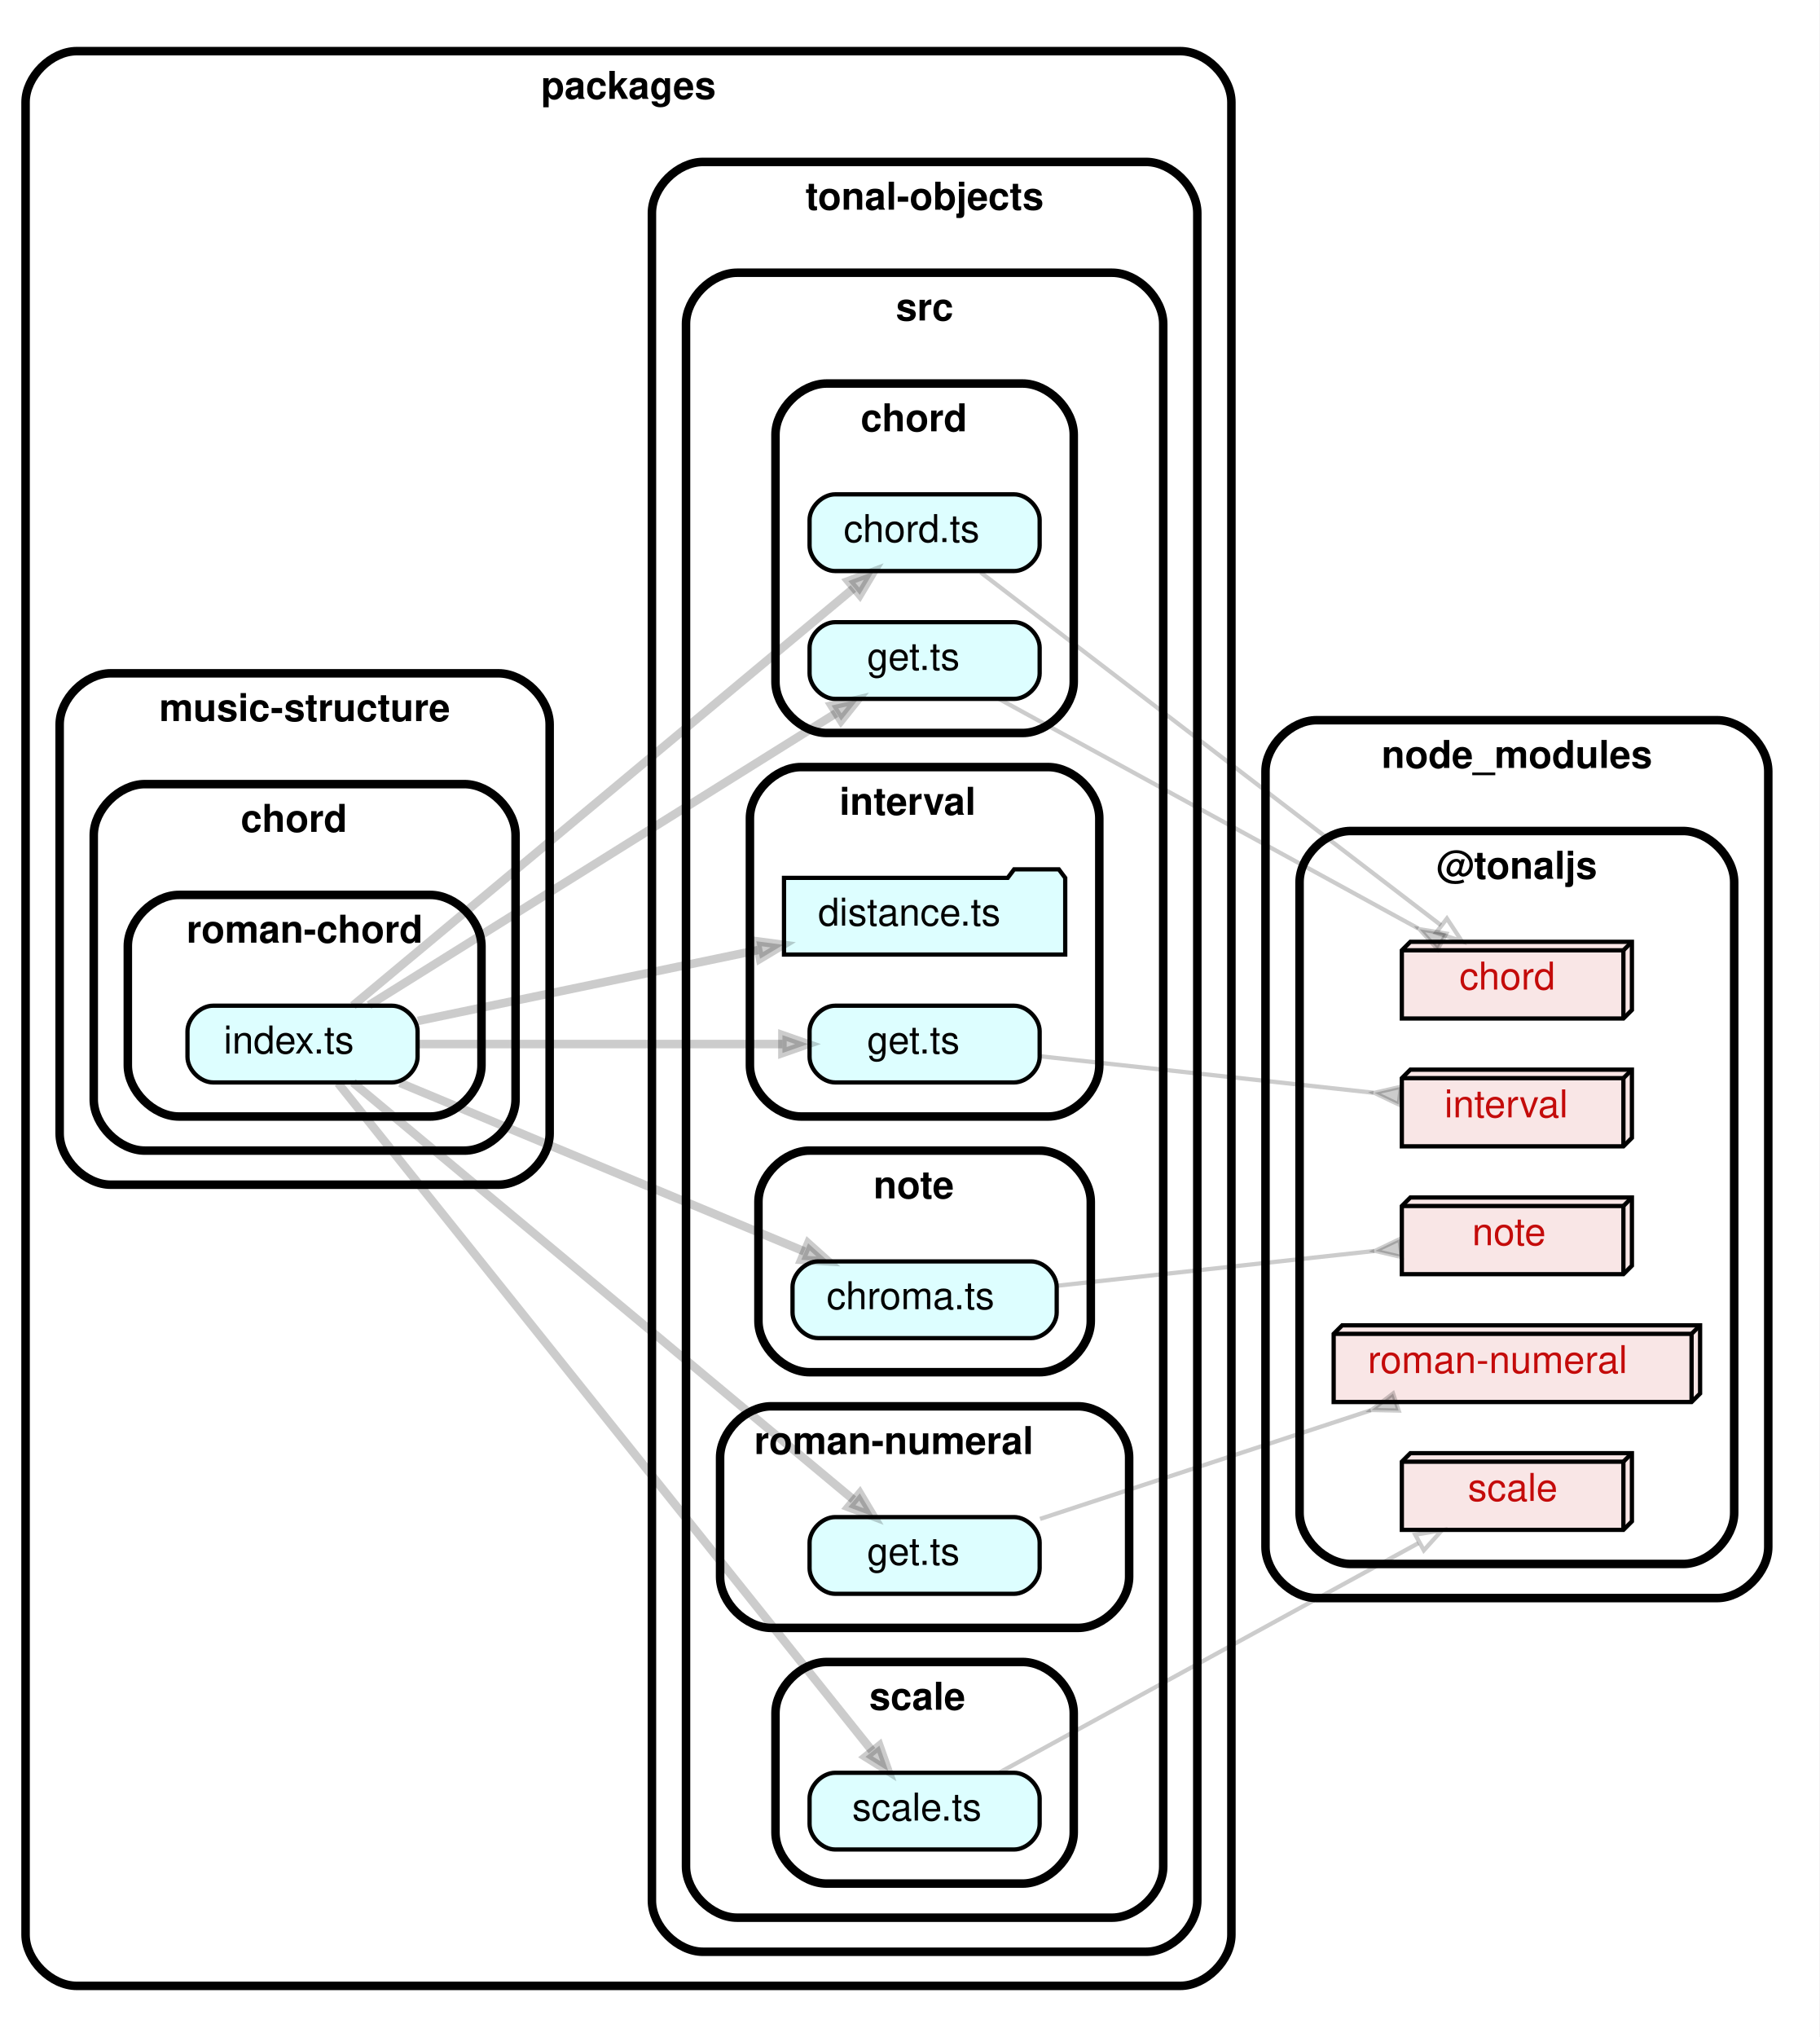
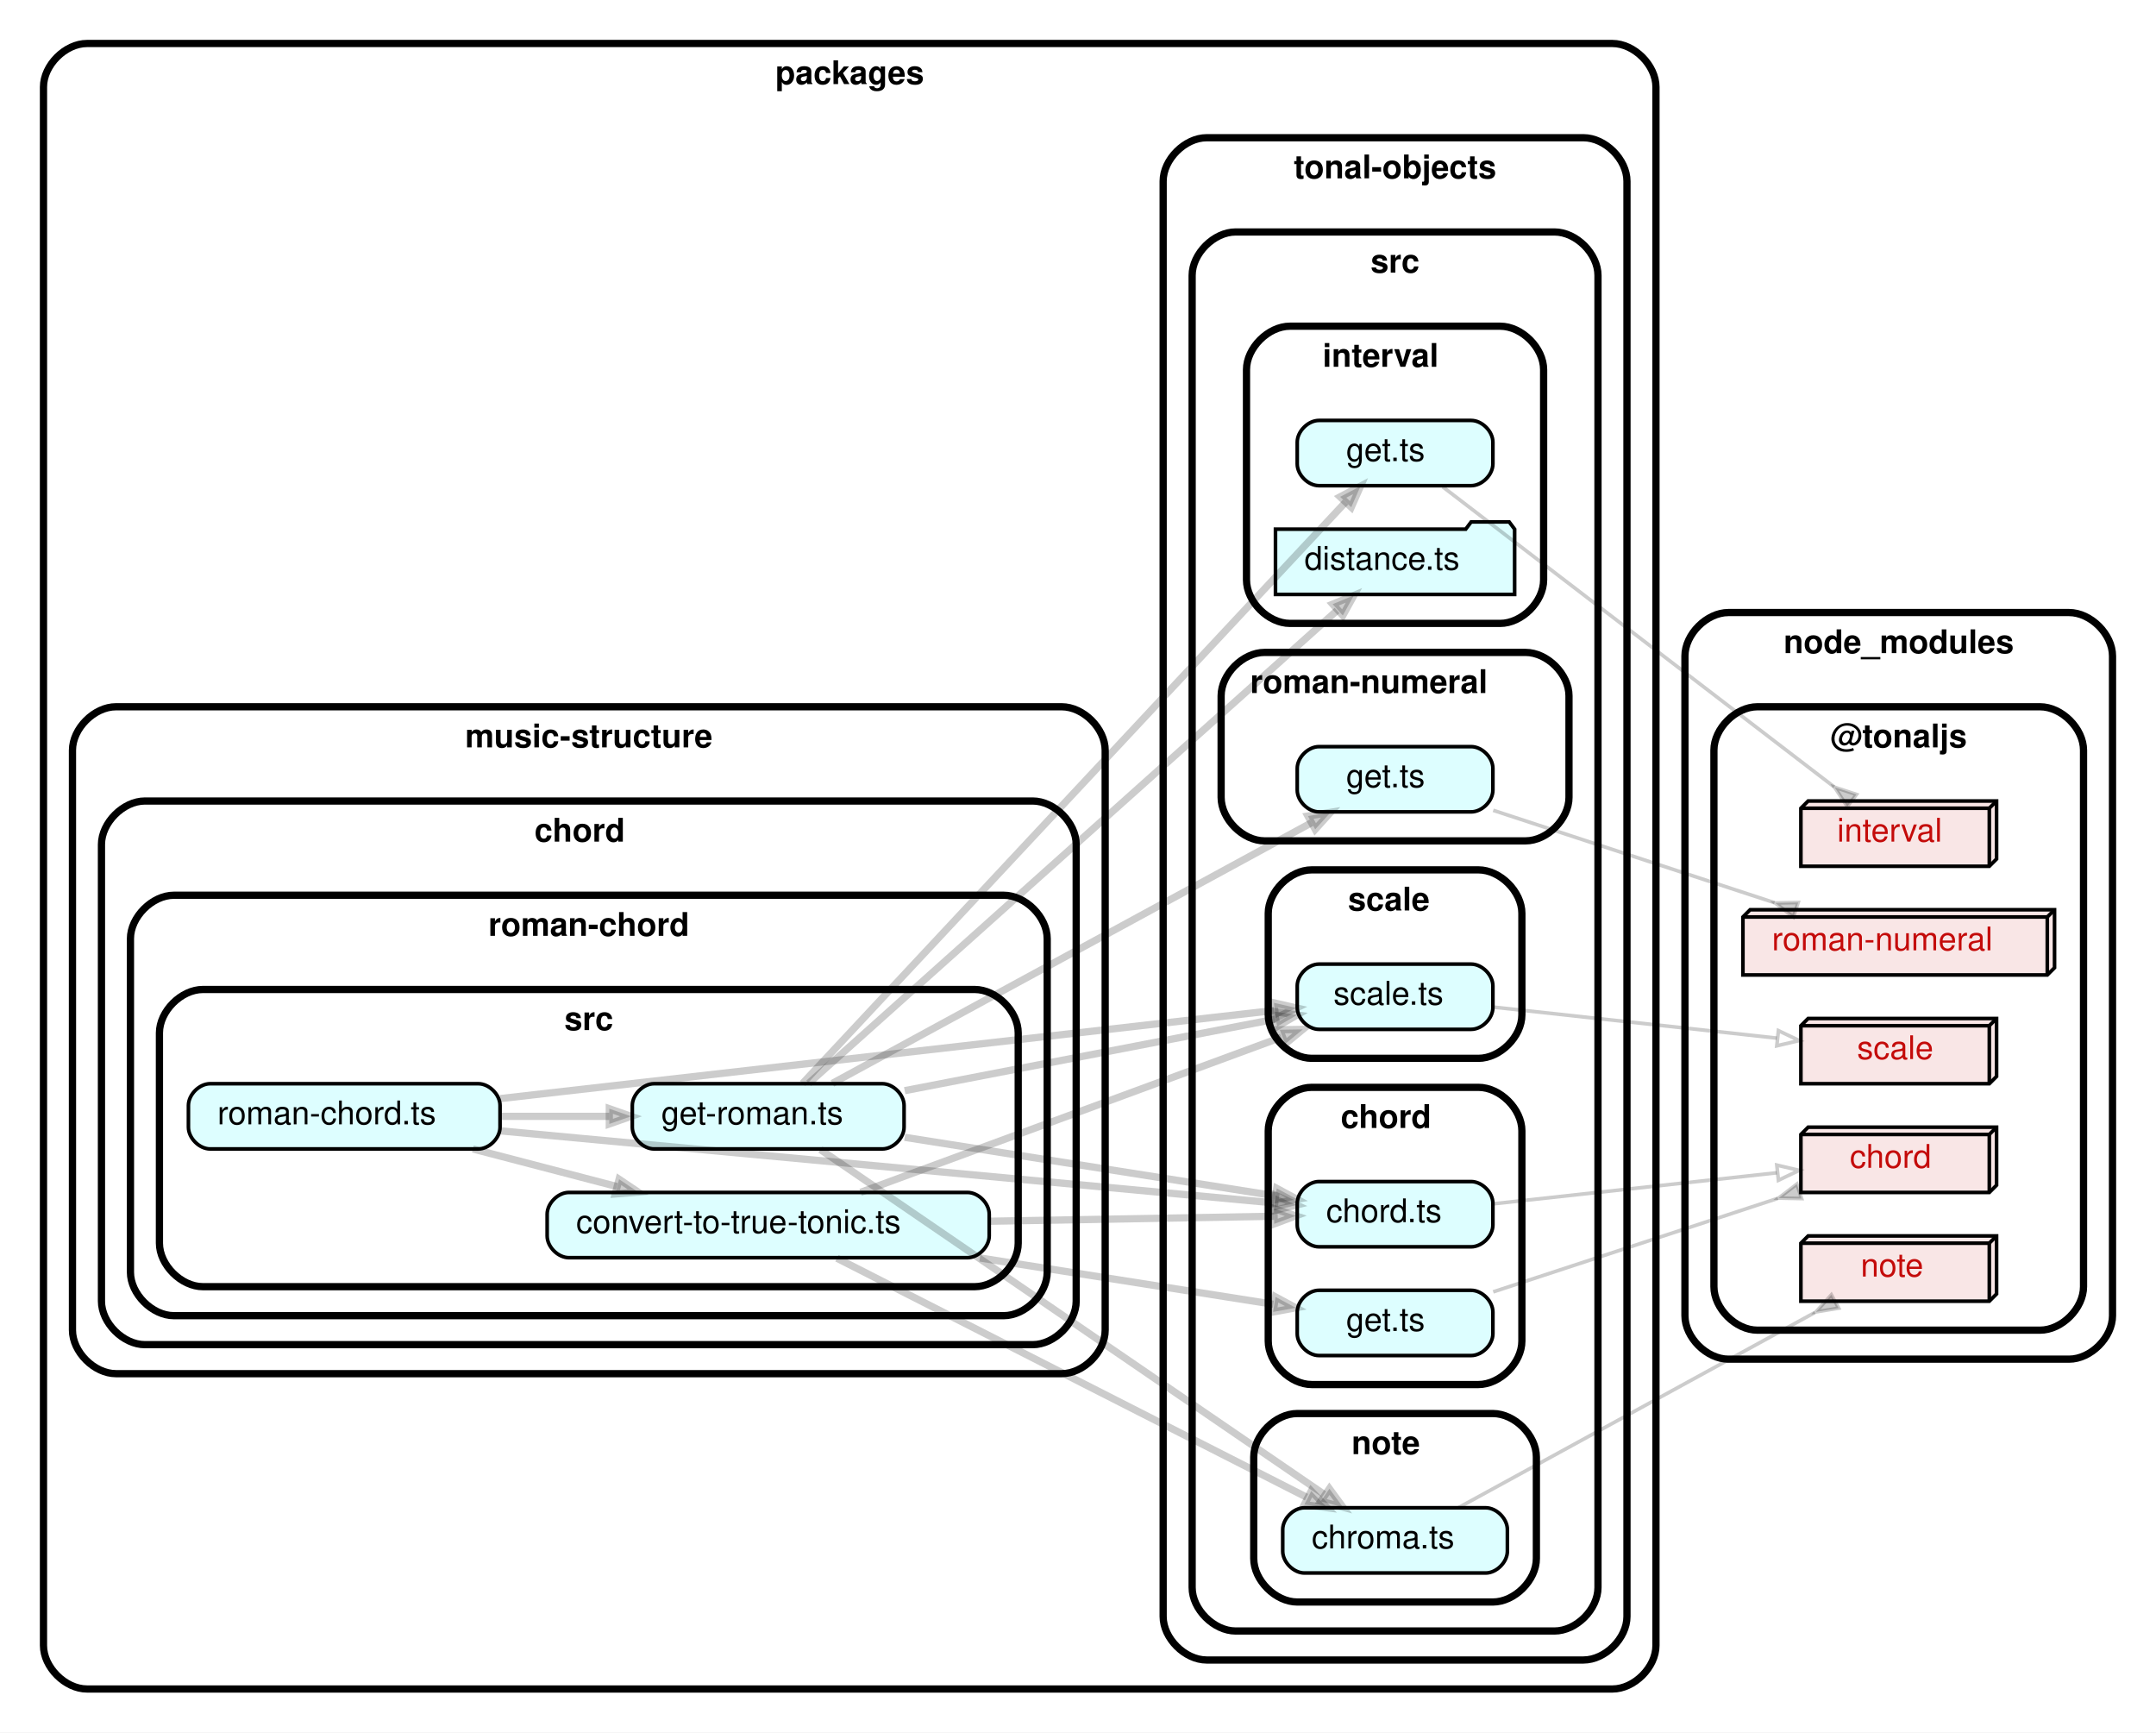
- <svg xmlns="http://www.w3.org/2000/svg" xmlns:xlink="http://www.w3.org/1999/xlink" width="427pt" height="478pt" viewBox="0.00 0.00 427.00 478.00">
+ <svg xmlns="http://www.w3.org/2000/svg" xmlns:xlink="http://www.w3.org/1999/xlink" width="595pt" height="478pt" viewBox="0.00 0.00 595.00 478.00">
  <g id="graph0" class="graph" transform="scale(1 1) rotate(0) translate(4 474)">
-     <polygon fill="white" stroke="transparent" points="-4,4 -4,-474 423,-474 423,4 -4,4" />
+     <polygon fill="white" stroke="transparent" points="-4,4 -4,-474 591,-474 591,4 -4,4" />
    <g id="clust1" class="cluster">
-       <path fill="#ffffff" stroke="black" stroke-width="2" d="M305,-99C305,-99 399,-99 399,-99 405,-99 411,-105 411,-111 411,-111 411,-293 411,-293 411,-299 405,-305 399,-305 399,-305 305,-305 305,-305 299,-305 293,-299 293,-293 293,-293 293,-111 293,-111 293,-105 299,-99 305,-99" />
-       <text text-anchor="middle" x="352" y="-293.8" font-family="Helvetica,sans-Serif" font-weight="bold" font-size="9.00">node_modules</text>
+       <path fill="#ffffff" stroke="black" stroke-width="2" d="M473,-99C473,-99 567,-99 567,-99 573,-99 579,-105 579,-111 579,-111 579,-293 579,-293 579,-299 573,-305 567,-305 567,-305 473,-305 473,-305 467,-305 461,-299 461,-293 461,-293 461,-111 461,-111 461,-105 467,-99 473,-99" />
+       <text text-anchor="middle" x="520" y="-293.8" font-family="Helvetica,sans-Serif" font-weight="bold" font-size="9.00">node_modules</text>
    </g>
    <g id="clust2" class="cluster">
-       <path fill="#ffffff" stroke="black" stroke-width="2" d="M313,-107C313,-107 391,-107 391,-107 397,-107 403,-113 403,-119 403,-119 403,-267 403,-267 403,-273 397,-279 391,-279 391,-279 313,-279 313,-279 307,-279 301,-273 301,-267 301,-267 301,-119 301,-119 301,-113 307,-107 313,-107" />
-       <text text-anchor="middle" x="352" y="-267.8" font-family="Helvetica,sans-Serif" font-weight="bold" font-size="9.00">@tonaljs</text>
+       <path fill="#ffffff" stroke="black" stroke-width="2" d="M481,-107C481,-107 559,-107 559,-107 565,-107 571,-113 571,-119 571,-119 571,-267 571,-267 571,-273 565,-279 559,-279 559,-279 481,-279 481,-279 475,-279 469,-273 469,-267 469,-267 469,-119 469,-119 469,-113 475,-107 481,-107" />
+       <text text-anchor="middle" x="520" y="-267.8" font-family="Helvetica,sans-Serif" font-weight="bold" font-size="9.00">@tonaljs</text>
    </g>
    <g id="clust3" class="cluster">
-       <path fill="#ffffff" stroke="black" stroke-width="2" d="M14,-8C14,-8 273,-8 273,-8 279,-8 285,-14 285,-20 285,-20 285,-450 285,-450 285,-456 279,-462 273,-462 273,-462 14,-462 14,-462 8,-462 2,-456 2,-450 2,-450 2,-20 2,-20 2,-14 8,-8 14,-8" />
-       <text text-anchor="middle" x="143.5" y="-450.8" font-family="Helvetica,sans-Serif" font-weight="bold" font-size="9.00">packages</text>
+       <path fill="#ffffff" stroke="black" stroke-width="2" d="M20,-8C20,-8 441,-8 441,-8 447,-8 453,-14 453,-20 453,-20 453,-450 453,-450 453,-456 447,-462 441,-462 441,-462 20,-462 20,-462 14,-462 8,-456 8,-450 8,-450 8,-20 8,-20 8,-14 14,-8 20,-8" />
+       <text text-anchor="middle" x="230.5" y="-450.8" font-family="Helvetica,sans-Serif" font-weight="bold" font-size="9.00">packages</text>
    </g>
    <g id="clust4" class="cluster">
-       <path fill="#ffffff" stroke="black" stroke-width="2" d="M22,-196C22,-196 113,-196 113,-196 119,-196 125,-202 125,-208 125,-208 125,-304 125,-304 125,-310 119,-316 113,-316 113,-316 22,-316 22,-316 16,-316 10,-310 10,-304 10,-304 10,-208 10,-208 10,-202 16,-196 22,-196" />
-       <text text-anchor="middle" x="67.5" y="-304.8" font-family="Helvetica,sans-Serif" font-weight="bold" font-size="9.00">music-structure</text>
+       <path fill="#ffffff" stroke="black" stroke-width="2" d="M28,-95C28,-95 289,-95 289,-95 295,-95 301,-101 301,-107 301,-107 301,-267 301,-267 301,-273 295,-279 289,-279 289,-279 28,-279 28,-279 22,-279 16,-273 16,-267 16,-267 16,-107 16,-107 16,-101 22,-95 28,-95" />
+       <text text-anchor="middle" x="158.5" y="-267.8" font-family="Helvetica,sans-Serif" font-weight="bold" font-size="9.00">music-structure</text>
    </g>
    <g id="clust5" class="cluster">
-       <path fill="#ffffff" stroke="black" stroke-width="2" d="M30,-204C30,-204 105,-204 105,-204 111,-204 117,-210 117,-216 117,-216 117,-278 117,-278 117,-284 111,-290 105,-290 105,-290 30,-290 30,-290 24,-290 18,-284 18,-278 18,-278 18,-216 18,-216 18,-210 24,-204 30,-204" />
-       <text text-anchor="start" x="52.5" y="-278.8" font-family="Helvetica,sans-Serif" font-weight="bold" font-size="9.00">chord</text>
+       <path fill="#ffffff" stroke="black" stroke-width="2" d="M36,-103C36,-103 281,-103 281,-103 287,-103 293,-109 293,-115 293,-115 293,-241 293,-241 293,-247 287,-253 281,-253 281,-253 36,-253 36,-253 30,-253 24,-247 24,-241 24,-241 24,-115 24,-115 24,-109 30,-103 36,-103" />
+       <text text-anchor="start" x="143.5" y="-241.8" font-family="Helvetica,sans-Serif" font-weight="bold" font-size="9.00">chord</text>
    </g>
    <g id="clust6" class="cluster">
-       <path fill="#ffffff" stroke="black" stroke-width="2" d="M38,-212C38,-212 97,-212 97,-212 103,-212 109,-218 109,-224 109,-224 109,-252 109,-252 109,-258 103,-264 97,-264 97,-264 38,-264 38,-264 32,-264 26,-258 26,-252 26,-252 26,-224 26,-224 26,-218 32,-212 38,-212" />
-       <text text-anchor="middle" x="67.5" y="-252.8" font-family="Helvetica,sans-Serif" font-weight="bold" font-size="9.00">roman-chord</text>
+       <path fill="#ffffff" stroke="black" stroke-width="2" d="M44,-111C44,-111 273,-111 273,-111 279,-111 285,-117 285,-123 285,-123 285,-215 285,-215 285,-221 279,-227 273,-227 273,-227 44,-227 44,-227 38,-227 32,-221 32,-215 32,-215 32,-123 32,-123 32,-117 38,-111 44,-111" />
+       <text text-anchor="middle" x="158.5" y="-215.8" font-family="Helvetica,sans-Serif" font-weight="bold" font-size="9.00">roman-chord</text>
    </g>
    <g id="clust7" class="cluster">
-       <path fill="#ffffff" stroke="black" stroke-width="2" d="M161,-16C161,-16 265,-16 265,-16 271,-16 277,-22 277,-28 277,-28 277,-424 277,-424 277,-430 271,-436 265,-436 265,-436 161,-436 161,-436 155,-436 149,-430 149,-424 149,-424 149,-28 149,-28 149,-22 155,-16 161,-16" />
-       <text text-anchor="middle" x="213" y="-424.8" font-family="Helvetica,sans-Serif" font-weight="bold" font-size="9.00">tonal-objects</text>
+       <path fill="#ffffff" stroke="black" stroke-width="2" d="M52,-119C52,-119 265,-119 265,-119 271,-119 277,-125 277,-131 277,-131 277,-189 277,-189 277,-195 271,-201 265,-201 265,-201 52,-201 52,-201 46,-201 40,-195 40,-189 40,-189 40,-131 40,-131 40,-125 46,-119 52,-119" />
+       <text text-anchor="middle" x="158.5" y="-189.8" font-family="Helvetica,sans-Serif" font-weight="bold" font-size="9.00">src</text>
    </g>
    <g id="clust8" class="cluster">
-       <path fill="#ffffff" stroke="black" stroke-width="2" d="M169,-24C169,-24 257,-24 257,-24 263,-24 269,-30 269,-36 269,-36 269,-398 269,-398 269,-404 263,-410 257,-410 257,-410 169,-410 169,-410 163,-410 157,-404 157,-398 157,-398 157,-36 157,-36 157,-30 163,-24 169,-24" />
-       <text text-anchor="middle" x="213" y="-398.8" font-family="Helvetica,sans-Serif" font-weight="bold" font-size="9.00">src</text>
+       <path fill="#ffffff" stroke="black" stroke-width="2" d="M329,-16C329,-16 433,-16 433,-16 439,-16 445,-22 445,-28 445,-28 445,-424 445,-424 445,-430 439,-436 433,-436 433,-436 329,-436 329,-436 323,-436 317,-430 317,-424 317,-424 317,-28 317,-28 317,-22 323,-16 329,-16" />
+       <text text-anchor="middle" x="381" y="-424.8" font-family="Helvetica,sans-Serif" font-weight="bold" font-size="9.00">tonal-objects</text>
    </g>
    <g id="clust9" class="cluster">
-       <path fill="#ffffff" stroke="black" stroke-width="2" d="M190,-302C190,-302 236,-302 236,-302 242,-302 248,-308 248,-314 248,-314 248,-372 248,-372 248,-378 242,-384 236,-384 236,-384 190,-384 190,-384 184,-384 178,-378 178,-372 178,-372 178,-314 178,-314 178,-308 184,-302 190,-302" />
-       <text text-anchor="start" x="198" y="-372.8" font-family="Helvetica,sans-Serif" font-weight="bold" font-size="9.00">chord</text>
+       <path fill="#ffffff" stroke="black" stroke-width="2" d="M337,-24C337,-24 425,-24 425,-24 431,-24 437,-30 437,-36 437,-36 437,-398 437,-398 437,-404 431,-410 425,-410 425,-410 337,-410 337,-410 331,-410 325,-404 325,-398 325,-398 325,-36 325,-36 325,-30 331,-24 337,-24" />
+       <text text-anchor="middle" x="381" y="-398.8" font-family="Helvetica,sans-Serif" font-weight="bold" font-size="9.00">src</text>
    </g>
    <g id="clust10" class="cluster">
-       <path fill="#ffffff" stroke="black" stroke-width="2" d="M184,-212C184,-212 242,-212 242,-212 248,-212 254,-218 254,-224 254,-224 254,-282 254,-282 254,-288 248,-294 242,-294 242,-294 184,-294 184,-294 178,-294 172,-288 172,-282 172,-282 172,-224 172,-224 172,-218 178,-212 184,-212" />
-       <text text-anchor="start" x="193" y="-282.8" font-family="Helvetica,sans-Serif" font-weight="bold" font-size="9.00">interval</text>
+       <path fill="#ffffff" stroke="black" stroke-width="2" d="M358,-92C358,-92 404,-92 404,-92 410,-92 416,-98 416,-104 416,-104 416,-162 416,-162 416,-168 410,-174 404,-174 404,-174 358,-174 358,-174 352,-174 346,-168 346,-162 346,-162 346,-104 346,-104 346,-98 352,-92 358,-92" />
+       <text text-anchor="start" x="366" y="-162.8" font-family="Helvetica,sans-Serif" font-weight="bold" font-size="9.00">chord</text>
    </g>
    <g id="clust11" class="cluster">
-       <path fill="#ffffff" stroke="black" stroke-width="2" d="M186,-152C186,-152 240,-152 240,-152 246,-152 252,-158 252,-164 252,-164 252,-192 252,-192 252,-198 246,-204 240,-204 240,-204 186,-204 186,-204 180,-204 174,-198 174,-192 174,-192 174,-164 174,-164 174,-158 180,-152 186,-152" />
-       <text text-anchor="start" x="201" y="-192.8" font-family="Helvetica,sans-Serif" font-weight="bold" font-size="9.00">note</text>
+       <path fill="#ffffff" stroke="black" stroke-width="2" d="M352,-302C352,-302 410,-302 410,-302 416,-302 422,-308 422,-314 422,-314 422,-372 422,-372 422,-378 416,-384 410,-384 410,-384 352,-384 352,-384 346,-384 340,-378 340,-372 340,-372 340,-314 340,-314 340,-308 346,-302 352,-302" />
+       <text text-anchor="start" x="361" y="-372.8" font-family="Helvetica,sans-Serif" font-weight="bold" font-size="9.00">interval</text>
    </g>
    <g id="clust12" class="cluster">
-       <path fill="#ffffff" stroke="black" stroke-width="2" d="M177,-92C177,-92 249,-92 249,-92 255,-92 261,-98 261,-104 261,-104 261,-132 261,-132 261,-138 255,-144 249,-144 249,-144 177,-144 177,-144 171,-144 165,-138 165,-132 165,-132 165,-104 165,-104 165,-98 171,-92 177,-92" />
-       <text text-anchor="start" x="173" y="-132.8" font-family="Helvetica,sans-Serif" font-weight="bold" font-size="9.00">roman-numeral</text>
+       <path fill="#ffffff" stroke="black" stroke-width="2" d="M354,-32C354,-32 408,-32 408,-32 414,-32 420,-38 420,-44 420,-44 420,-72 420,-72 420,-78 414,-84 408,-84 408,-84 354,-84 354,-84 348,-84 342,-78 342,-72 342,-72 342,-44 342,-44 342,-38 348,-32 354,-32" />
+       <text text-anchor="start" x="369" y="-72.8" font-family="Helvetica,sans-Serif" font-weight="bold" font-size="9.00">note</text>
    </g>
    <g id="clust13" class="cluster">
-       <path fill="#ffffff" stroke="black" stroke-width="2" d="M190,-32C190,-32 236,-32 236,-32 242,-32 248,-38 248,-44 248,-44 248,-72 248,-72 248,-78 242,-84 236,-84 236,-84 190,-84 190,-84 184,-84 178,-78 178,-72 178,-72 178,-44 178,-44 178,-38 184,-32 190,-32" />
-       <text text-anchor="start" x="200" y="-72.8" font-family="Helvetica,sans-Serif" font-weight="bold" font-size="9.00">scale</text>
+       <path fill="#ffffff" stroke="black" stroke-width="2" d="M345,-242C345,-242 417,-242 417,-242 423,-242 429,-248 429,-254 429,-254 429,-282 429,-282 429,-288 423,-294 417,-294 417,-294 345,-294 345,-294 339,-294 333,-288 333,-282 333,-282 333,-254 333,-254 333,-248 339,-242 345,-242" />
+       <text text-anchor="start" x="341" y="-282.8" font-family="Helvetica,sans-Serif" font-weight="bold" font-size="9.00">roman-numeral</text>
+     </g>
+     <g id="clust14" class="cluster">
+       <path fill="#ffffff" stroke="black" stroke-width="2" d="M358,-182C358,-182 404,-182 404,-182 410,-182 416,-188 416,-194 416,-194 416,-222 416,-222 416,-228 410,-234 404,-234 404,-234 358,-234 358,-234 352,-234 346,-228 346,-222 346,-222 346,-194 346,-194 346,-188 352,-182 358,-182" />
+       <text text-anchor="start" x="368" y="-222.8" font-family="Helvetica,sans-Serif" font-weight="bold" font-size="9.00">scale</text>
    </g>
    <g id="node1" class="node">
      <g id="a_node1">
        <a xlink:href="https://www.npmjs.com/package/@tonaljs/chord" xlink:title="chord">
-           <polygon fill="#c40b0a" fill-opacity="0.102" stroke="black" points="379,-253 327,-253 325,-251 325,-235 377,-235 379,-237 379,-253" />
-           <polyline fill="none" stroke="black" points="377,-251 325,-251 " />
-           <polyline fill="none" stroke="black" points="377,-251 377,-235 " />
-           <polyline fill="none" stroke="black" points="377,-251 379,-253 " />
-           <text text-anchor="start" x="338.5" y="-241.8" font-family="Helvetica,sans-Serif" font-size="9.00" fill="#c40b0a">chord</text>
+           <polygon fill="#c40b0a" fill-opacity="0.102" stroke="black" points="547,-163 495,-163 493,-161 493,-145 545,-145 547,-147 547,-163" />
+           <polyline fill="none" stroke="black" points="545,-161 493,-161 " />
+           <polyline fill="none" stroke="black" points="545,-161 545,-145 " />
+           <polyline fill="none" stroke="black" points="545,-161 547,-163 " />
+           <text text-anchor="start" x="506.5" y="-151.8" font-family="Helvetica,sans-Serif" font-size="9.00" fill="#c40b0a">chord</text>
        </a>
      </g>
    </g>
    <g id="node2" class="node">
      <g id="a_node2">
        <a xlink:href="https://www.npmjs.com/package/@tonaljs/interval" xlink:title="interval">
-           <polygon fill="#c40b0a" fill-opacity="0.102" stroke="black" points="379,-223 327,-223 325,-221 325,-205 377,-205 379,-207 379,-223" />
-           <polyline fill="none" stroke="black" points="377,-221 325,-221 " />
-           <polyline fill="none" stroke="black" points="377,-221 377,-205 " />
-           <polyline fill="none" stroke="black" points="377,-221 379,-223 " />
-           <text text-anchor="start" x="335" y="-211.8" font-family="Helvetica,sans-Serif" font-size="9.00" fill="#c40b0a">interval</text>
+           <polygon fill="#c40b0a" fill-opacity="0.102" stroke="black" points="547,-253 495,-253 493,-251 493,-235 545,-235 547,-237 547,-253" />
+           <polyline fill="none" stroke="black" points="545,-251 493,-251 " />
+           <polyline fill="none" stroke="black" points="545,-251 545,-235 " />
+           <polyline fill="none" stroke="black" points="545,-251 547,-253 " />
+           <text text-anchor="start" x="503" y="-241.8" font-family="Helvetica,sans-Serif" font-size="9.00" fill="#c40b0a">interval</text>
        </a>
      </g>
    </g>
    <g id="node3" class="node">
      <g id="a_node3">
        <a xlink:href="https://www.npmjs.com/package/@tonaljs/note" xlink:title="note">
-           <polygon fill="#c40b0a" fill-opacity="0.102" stroke="black" points="379,-193 327,-193 325,-191 325,-175 377,-175 379,-177 379,-193" />
-           <polyline fill="none" stroke="black" points="377,-191 325,-191 " />
-           <polyline fill="none" stroke="black" points="377,-191 377,-175 " />
-           <polyline fill="none" stroke="black" points="377,-191 379,-193 " />
-           <text text-anchor="start" x="341.5" y="-181.8" font-family="Helvetica,sans-Serif" font-size="9.00" fill="#c40b0a">note</text>
+           <polygon fill="#c40b0a" fill-opacity="0.102" stroke="black" points="547,-133 495,-133 493,-131 493,-115 545,-115 547,-117 547,-133" />
+           <polyline fill="none" stroke="black" points="545,-131 493,-131 " />
+           <polyline fill="none" stroke="black" points="545,-131 545,-115 " />
+           <polyline fill="none" stroke="black" points="545,-131 547,-133 " />
+           <text text-anchor="start" x="509.5" y="-121.8" font-family="Helvetica,sans-Serif" font-size="9.00" fill="#c40b0a">note</text>
        </a>
      </g>
    </g>
    <g id="node4" class="node">
      <g id="a_node4">
        <a xlink:href="https://www.npmjs.com/package/@tonaljs/roman-numeral" xlink:title="roman-numeral">
-           <polygon fill="#c40b0a" fill-opacity="0.102" stroke="black" points="395,-163 311,-163 309,-161 309,-145 393,-145 395,-147 395,-163" />
-           <polyline fill="none" stroke="black" points="393,-161 309,-161 " />
-           <polyline fill="none" stroke="black" points="393,-161 393,-145 " />
-           <polyline fill="none" stroke="black" points="393,-161 395,-163 " />
-           <text text-anchor="start" x="317" y="-151.8" font-family="Helvetica,sans-Serif" font-size="9.00" fill="#c40b0a">roman-numeral</text>
+           <polygon fill="#c40b0a" fill-opacity="0.102" stroke="black" points="563,-223 479,-223 477,-221 477,-205 561,-205 563,-207 563,-223" />
+           <polyline fill="none" stroke="black" points="561,-221 477,-221 " />
+           <polyline fill="none" stroke="black" points="561,-221 561,-205 " />
+           <polyline fill="none" stroke="black" points="561,-221 563,-223 " />
+           <text text-anchor="start" x="485" y="-211.8" font-family="Helvetica,sans-Serif" font-size="9.00" fill="#c40b0a">roman-numeral</text>
        </a>
      </g>
    </g>
    <g id="node5" class="node">
      <g id="a_node5">
        <a xlink:href="https://www.npmjs.com/package/@tonaljs/scale" xlink:title="scale">
-           <polygon fill="#c40b0a" fill-opacity="0.102" stroke="black" points="379,-133 327,-133 325,-131 325,-115 377,-115 379,-117 379,-133" />
-           <polyline fill="none" stroke="black" points="377,-131 325,-131 " />
-           <polyline fill="none" stroke="black" points="377,-131 377,-115 " />
-           <polyline fill="none" stroke="black" points="377,-131 379,-133 " />
-           <text text-anchor="start" x="340.5" y="-121.8" font-family="Helvetica,sans-Serif" font-size="9.00" fill="#c40b0a">scale</text>
+           <polygon fill="#c40b0a" fill-opacity="0.102" stroke="black" points="547,-193 495,-193 493,-191 493,-175 545,-175 547,-177 547,-193" />
+           <polyline fill="none" stroke="black" points="545,-191 493,-191 " />
+           <polyline fill="none" stroke="black" points="545,-191 545,-175 " />
+           <polyline fill="none" stroke="black" points="545,-191 547,-193 " />
+           <text text-anchor="start" x="508.5" y="-181.8" font-family="Helvetica,sans-Serif" font-size="9.00" fill="#c40b0a">scale</text>
        </a>
      </g>
    </g>
    <g id="node6" class="node">
      <g id="a_node6">
-         <a xlink:href="packages/music-structure/chord/roman-chord/index.ts" xlink:title="index.ts">
-           <path fill="#ddfeff" stroke="black" d="M88,-238C88,-238 46,-238 46,-238 43,-238 40,-235 40,-232 40,-232 40,-226 40,-226 40,-223 43,-220 46,-220 46,-220 88,-220 88,-220 91,-220 94,-223 94,-226 94,-226 94,-232 94,-232 94,-235 91,-238 88,-238" />
-           <text text-anchor="start" x="48.5" y="-226.8" font-family="Helvetica,sans-Serif" font-size="9.00">index.ts</text>
+         <a xlink:href="packages/music-structure/chord/roman-chord/src/convert-to-true-tonic.ts" xlink:title="convert-to-true-tonic.ts">
+           <path fill="#ddfeff" stroke="black" d="M263,-145C263,-145 153,-145 153,-145 150,-145 147,-142 147,-139 147,-139 147,-133 147,-133 147,-130 150,-127 153,-127 153,-127 263,-127 263,-127 266,-127 269,-130 269,-133 269,-133 269,-139 269,-139 269,-142 266,-145 263,-145" />
+           <text text-anchor="start" x="155" y="-133.8" font-family="Helvetica,sans-Serif" font-size="9.00">convert-to-true-tonic.ts</text>
        </a>
      </g>
    </g>
    <g id="node7" class="node">
      <g id="a_node7">
        <a xlink:href="packages/tonal-objects/src/chord/chord.ts" xlink:title="chord.ts">
-           <path fill="#ddfeff" stroke="black" d="M234,-358C234,-358 192,-358 192,-358 189,-358 186,-355 186,-352 186,-352 186,-346 186,-346 186,-343 189,-340 192,-340 192,-340 234,-340 234,-340 237,-340 240,-343 240,-346 240,-346 240,-352 240,-352 240,-355 237,-358 234,-358" />
-           <text text-anchor="start" x="194" y="-346.8" font-family="Helvetica,sans-Serif" font-size="9.00">chord.ts</text>
+           <path fill="#ddfeff" stroke="black" d="M402,-148C402,-148 360,-148 360,-148 357,-148 354,-145 354,-142 354,-142 354,-136 354,-136 354,-133 357,-130 360,-130 360,-130 402,-130 402,-130 405,-130 408,-133 408,-136 408,-136 408,-142 408,-142 408,-145 405,-148 402,-148" />
+           <text text-anchor="start" x="362" y="-136.8" font-family="Helvetica,sans-Serif" font-size="9.00">chord.ts</text>
        </a>
      </g>
    </g>
    <g id="edge1" class="edge">
-       <path fill="none" stroke="#000000" stroke-width="2" stroke-opacity="0.2" d="M78.82,-238.02C104.05,-259.04 166.84,-311.37 196.29,-335.91" />
-       <polygon fill="#000000" fill-opacity="0.2" stroke="#000000" stroke-width="2" stroke-opacity="0.2" points="195.1,-337.65 201.05,-339.88 197.79,-334.42 195.1,-337.65" />
+       <path fill="none" stroke="#000000" stroke-width="2" stroke-opacity="0.2" d="M269.29,-137.06C295.66,-137.52 325.54,-138.04 347.6,-138.43" />
+       <polygon fill="#000000" fill-opacity="0.2" stroke="#000000" stroke-width="2" stroke-opacity="0.2" points="347.58,-140.53 353.61,-138.54 347.65,-136.33 347.58,-140.53" />
    </g>
    <g id="node8" class="node">
      <g id="a_node8">
        <a xlink:href="packages/tonal-objects/src/chord/get.ts" xlink:title="get.ts">
-           <path fill="#ddfeff" stroke="black" d="M234,-328C234,-328 192,-328 192,-328 189,-328 186,-325 186,-322 186,-322 186,-316 186,-316 186,-313 189,-310 192,-310 192,-310 234,-310 234,-310 237,-310 240,-313 240,-316 240,-316 240,-322 240,-322 240,-325 237,-328 234,-328" />
-           <text text-anchor="start" x="199.5" y="-316.8" font-family="Helvetica,sans-Serif" font-size="9.00">get.ts</text>
+           <path fill="#ddfeff" stroke="black" d="M402,-118C402,-118 360,-118 360,-118 357,-118 354,-115 354,-112 354,-112 354,-106 354,-106 354,-103 357,-100 360,-100 360,-100 402,-100 402,-100 405,-100 408,-103 408,-106 408,-106 408,-112 408,-112 408,-115 405,-118 402,-118" />
+           <text text-anchor="start" x="367.5" y="-106.8" font-family="Helvetica,sans-Serif" font-size="9.00">get.ts</text>
        </a>
      </g>
    </g>
    <g id="edge2" class="edge">
-       <path fill="none" stroke="#000000" stroke-width="2" stroke-opacity="0.2" d="M82.6,-238.12C108.58,-254.36 162.87,-288.29 192.19,-306.62" />
-       <polygon fill="#000000" fill-opacity="0.2" stroke="#000000" stroke-width="2" stroke-opacity="0.2" points="191.16,-308.45 197.36,-309.85 193.39,-304.89 191.16,-308.45" />
+       <path fill="none" stroke="#000000" stroke-width="2" stroke-opacity="0.2" d="M266.42,-126.93C293.38,-122.68 324.53,-117.76 347.38,-114.15" />
+       <polygon fill="#000000" fill-opacity="0.2" stroke="#000000" stroke-width="2" stroke-opacity="0.2" points="348,-116.18 353.6,-113.17 347.34,-112.03 348,-116.18" />
    </g>
    <g id="node9" class="node">
      <g id="a_node9">
-         <a xlink:href="packages/tonal-objects/src/interval/distance.ts" xlink:title="distance.ts">
-           <polygon fill="#ddfeff" stroke="black" points="246,-268 244.5,-270 234,-270 232.5,-268 180,-268 180,-250 246,-250 246,-268" />
-           <text text-anchor="start" x="188" y="-256.8" font-family="Helvetica,sans-Serif" font-size="9.00">distance.ts</text>
+         <a xlink:href="packages/tonal-objects/src/note/chroma.ts" xlink:title="chroma.ts">
+           <path fill="#ddfeff" stroke="black" d="M406,-58C406,-58 356,-58 356,-58 353,-58 350,-55 350,-52 350,-52 350,-46 350,-46 350,-43 353,-40 356,-40 356,-40 406,-40 406,-40 409,-40 412,-43 412,-46 412,-46 412,-52 412,-52 412,-55 409,-58 406,-58" />
+           <text text-anchor="start" x="358" y="-46.8" font-family="Helvetica,sans-Serif" font-size="9.00">chroma.ts</text>
        </a>
      </g>
    </g>
    <g id="edge3" class="edge">
-       <path fill="none" stroke="#000000" stroke-width="2" stroke-opacity="0.2" d="M94.08,-234.43C116.36,-239.08 148.72,-245.82 173.91,-251.06" />
-       <polygon fill="#000000" fill-opacity="0.2" stroke="#000000" stroke-width="2" stroke-opacity="0.2" points="173.51,-253.13 179.82,-252.29 174.37,-249.02 173.51,-253.13" />
+       <path fill="none" stroke="#000000" stroke-width="2" stroke-opacity="0.2" d="M226.98,-126.85C258.1,-111.02 322.01,-78.5 356.57,-60.92" />
+       <polygon fill="#000000" fill-opacity="0.2" stroke="#000000" stroke-width="2" stroke-opacity="0.2" points="357.87,-62.62 362.26,-58.02 355.96,-58.87 357.87,-62.62" />
    </g>
    <g id="node10" class="node">
      <g id="a_node10">
-         <a xlink:href="packages/tonal-objects/src/interval/get.ts" xlink:title="get.ts">
-           <path fill="#ddfeff" stroke="black" d="M234,-238C234,-238 192,-238 192,-238 189,-238 186,-235 186,-232 186,-232 186,-226 186,-226 186,-223 189,-220 192,-220 192,-220 234,-220 234,-220 237,-220 240,-223 240,-226 240,-226 240,-232 240,-232 240,-235 237,-238 234,-238" />
-           <text text-anchor="start" x="199.5" y="-226.8" font-family="Helvetica,sans-Serif" font-size="9.00">get.ts</text>
+         <a xlink:href="packages/tonal-objects/src/scale/scale.ts" xlink:title="scale.ts">
+           <path fill="#ddfeff" stroke="black" d="M402,-208C402,-208 360,-208 360,-208 357,-208 354,-205 354,-202 354,-202 354,-196 354,-196 354,-193 357,-190 360,-190 360,-190 402,-190 402,-190 405,-190 408,-193 408,-196 408,-196 408,-202 408,-202 408,-205 405,-208 402,-208" />
+           <text text-anchor="start" x="364" y="-196.8" font-family="Helvetica,sans-Serif" font-size="9.00">scale.ts</text>
        </a>
      </g>
    </g>
    <g id="edge4" class="edge">
-       <path fill="none" stroke="#000000" stroke-width="2" stroke-opacity="0.2" d="M94.08,-229C118.09,-229 153.79,-229 179.62,-229" />
-       <polygon fill="#000000" fill-opacity="0.2" stroke="#000000" stroke-width="2" stroke-opacity="0.2" points="179.63,-231.1 185.63,-229 179.63,-226.9 179.63,-231.1" />
+       <path fill="none" stroke="#000000" stroke-width="2" stroke-opacity="0.2" d="M233.5,-145.03C264.1,-156.3 316.46,-175.59 349.59,-187.8" />
+       <polygon fill="#000000" fill-opacity="0.2" stroke="#000000" stroke-width="2" stroke-opacity="0.2" points="349.19,-189.89 355.55,-189.99 350.64,-185.95 349.19,-189.89" />
+     </g>
+     <g id="edge15" class="edge">
+       <path fill="none" stroke="#000000" stroke-opacity="0.2" d="M408.09,-141.86C430.33,-144.29 462.39,-147.8 486.33,-150.42" />
+       <polygon fill="none" stroke="#000000" stroke-opacity="0.2" points="486.35,-152.54 492.54,-151.1 486.8,-148.36 486.35,-152.54" />
+     </g>
+     <g id="edge16" class="edge">
+       <path fill="none" stroke="#000000" stroke-opacity="0.2" d="M408.09,-117.57C430.42,-124.9 462.66,-135.5 486.63,-143.37" />
+       <polygon fill="#000000" fill-opacity="0.2" stroke="#000000" stroke-opacity="0.2" points="491.88,-147.3 486.84,-143.44 493.19,-143.31 491.88,-147.3" />
+     </g>
+     <g id="edge18" class="edge">
+       <path fill="none" stroke="#000000" stroke-opacity="0.2" d="M398.53,-58.05C423.11,-71.5 469.36,-96.82 496.85,-111.87" />
+       <polygon fill="#000000" fill-opacity="0.2" stroke="#000000" stroke-opacity="0.2" points="501.41,-116.76 497.15,-112.04 503.42,-113.08 501.41,-116.76" />
+     </g>
+     <g id="edge20" class="edge">
+       <path fill="none" stroke="#000000" stroke-opacity="0.2" d="M408.09,-196.14C430.33,-193.71 462.39,-190.2 486.33,-187.58" />
+       <polygon fill="none" stroke="#000000" stroke-opacity="0.2" points="486.8,-189.64 492.54,-186.9 486.35,-185.46 486.8,-189.64" />
    </g>
    <g id="node11" class="node">
      <g id="a_node11">
-         <a xlink:href="packages/tonal-objects/src/note/chroma.ts" xlink:title="chroma.ts">
-           <path fill="#ddfeff" stroke="black" d="M238,-178C238,-178 188,-178 188,-178 185,-178 182,-175 182,-172 182,-172 182,-166 182,-166 182,-163 185,-160 188,-160 188,-160 238,-160 238,-160 241,-160 244,-163 244,-166 244,-166 244,-172 244,-172 244,-175 241,-178 238,-178" />
-           <text text-anchor="start" x="190" y="-166.8" font-family="Helvetica,sans-Serif" font-size="9.00">chroma.ts</text>
+         <a xlink:href="packages/music-structure/chord/roman-chord/src/get-roman.ts" xlink:title="get-roman.ts">
+           <path fill="#ddfeff" stroke="black" d="M239.5,-175C239.5,-175 176.5,-175 176.5,-175 173.5,-175 170.5,-172 170.5,-169 170.5,-169 170.5,-163 170.5,-163 170.5,-160 173.5,-157 176.5,-157 176.5,-157 239.5,-157 239.5,-157 242.5,-157 245.5,-160 245.5,-163 245.5,-163 245.5,-169 245.5,-169 245.5,-172 242.5,-175 239.5,-175" />
+           <text text-anchor="start" x="178.5" y="-163.8" font-family="Helvetica,sans-Serif" font-size="9.00">get-roman.ts</text>
        </a>
      </g>
    </g>
    <g id="edge5" class="edge">
-       <path fill="none" stroke="#000000" stroke-width="2" stroke-opacity="0.2" d="M89.87,-219.89C115.29,-209.3 157.24,-191.81 184.76,-180.35" />
-       <polygon fill="#000000" fill-opacity="0.2" stroke="#000000" stroke-width="2" stroke-opacity="0.2" points="185.66,-182.25 190.4,-178 184.05,-178.37 185.66,-182.25" />
+       <path fill="none" stroke="#000000" stroke-width="2" stroke-opacity="0.2" d="M245.68,-160.21C276.1,-155.41 318.92,-148.64 347.97,-144.06" />
+       <polygon fill="#000000" fill-opacity="0.2" stroke="#000000" stroke-width="2" stroke-opacity="0.2" points="348.35,-146.12 353.95,-143.11 347.7,-141.97 348.35,-146.12" />
+     </g>
+     <g id="edge8" class="edge">
+       <path fill="none" stroke="#000000" stroke-width="2" stroke-opacity="0.2" d="M222.42,-156.82C252.76,-136.06 326.7,-85.47 361.42,-61.71" />
+       <polygon fill="#000000" fill-opacity="0.2" stroke="#000000" stroke-width="2" stroke-opacity="0.2" points="362.88,-63.26 366.64,-58.14 360.51,-59.79 362.88,-63.26" />
+     </g>
+     <g id="edge10" class="edge">
+       <path fill="none" stroke="#000000" stroke-width="2" stroke-opacity="0.2" d="M245.68,-173.08C276.1,-178.95 318.92,-187.21 347.97,-192.82" />
+       <polygon fill="#000000" fill-opacity="0.2" stroke="#000000" stroke-width="2" stroke-opacity="0.2" points="347.66,-194.9 353.95,-193.97 348.46,-190.77 347.66,-194.9" />
    </g>
    <g id="node12" class="node">
      <g id="a_node12">
-         <a xlink:href="packages/tonal-objects/src/roman-numeral/get.ts" xlink:title="get.ts">
-           <path fill="#ddfeff" stroke="black" d="M234,-118C234,-118 192,-118 192,-118 189,-118 186,-115 186,-112 186,-112 186,-106 186,-106 186,-103 189,-100 192,-100 192,-100 234,-100 234,-100 237,-100 240,-103 240,-106 240,-106 240,-112 240,-112 240,-115 237,-118 234,-118" />
-           <text text-anchor="start" x="199.5" y="-106.8" font-family="Helvetica,sans-Serif" font-size="9.00">get.ts</text>
+         <a xlink:href="packages/tonal-objects/src/interval/distance.ts" xlink:title="distance.ts">
+           <polygon fill="#ddfeff" stroke="black" points="414,-328 412.5,-330 402,-330 400.5,-328 348,-328 348,-310 414,-310 414,-328" />
+           <text text-anchor="start" x="356" y="-316.8" font-family="Helvetica,sans-Serif" font-size="9.00">distance.ts</text>
        </a>
      </g>
    </g>
    <g id="edge6" class="edge">
-       <path fill="none" stroke="#000000" stroke-width="2" stroke-opacity="0.2" d="M78.82,-219.98C104.05,-198.96 166.84,-146.63 196.29,-122.09" />
-       <polygon fill="#000000" fill-opacity="0.2" stroke="#000000" stroke-width="2" stroke-opacity="0.2" points="197.79,-123.58 201.05,-118.12 195.1,-120.35 197.79,-123.58" />
+       <path fill="none" stroke="#000000" stroke-width="2" stroke-opacity="0.2" d="M219.18,-175.11C248.1,-200.99 330.83,-275.01 364.98,-305.56" />
+       <polygon fill="#000000" fill-opacity="0.2" stroke="#000000" stroke-width="2" stroke-opacity="0.2" points="363.78,-307.31 369.65,-309.74 366.58,-304.18 363.78,-307.31" />
    </g>
    <g id="node13" class="node">
      <g id="a_node13">
-         <a xlink:href="packages/tonal-objects/src/scale/scale.ts" xlink:title="scale.ts">
-           <path fill="#ddfeff" stroke="black" d="M234,-58C234,-58 192,-58 192,-58 189,-58 186,-55 186,-52 186,-52 186,-46 186,-46 186,-43 189,-40 192,-40 192,-40 234,-40 234,-40 237,-40 240,-43 240,-46 240,-46 240,-52 240,-52 240,-55 237,-58 234,-58" />
-           <text text-anchor="start" x="196" y="-46.8" font-family="Helvetica,sans-Serif" font-size="9.00">scale.ts</text>
+         <a xlink:href="packages/tonal-objects/src/interval/get.ts" xlink:title="get.ts">
+           <path fill="#ddfeff" stroke="black" d="M402,-358C402,-358 360,-358 360,-358 357,-358 354,-355 354,-352 354,-352 354,-346 354,-346 354,-343 357,-340 360,-340 360,-340 402,-340 402,-340 405,-340 408,-343 408,-346 408,-346 408,-352 408,-352 408,-355 405,-358 402,-358" />
+           <text text-anchor="start" x="367.5" y="-346.8" font-family="Helvetica,sans-Serif" font-size="9.00">get.ts</text>
        </a>
      </g>
    </g>
    <g id="edge7" class="edge">
-       <path fill="none" stroke="#000000" stroke-width="2" stroke-opacity="0.2" d="M75.34,-219.83C98.83,-190.46 172.28,-98.65 200.65,-63.18" />
-       <polygon fill="#000000" fill-opacity="0.2" stroke="#000000" stroke-width="2" stroke-opacity="0.2" points="202.39,-64.37 204.5,-58.37 199.12,-61.74 202.39,-64.37" />
-     </g>
-     <g id="edge8" class="edge">
-       <path fill="none" stroke="#000000" stroke-opacity="0.2" d="M226.16,-339.68C250.69,-320.88 306.18,-278.35 334.17,-256.9" />
-       <polygon fill="none" stroke="#000000" stroke-opacity="0.2" points="335.58,-258.46 339.07,-253.15 333.03,-255.13 335.58,-258.46" />
+       <path fill="none" stroke="#000000" stroke-width="2" stroke-opacity="0.2" d="M217.48,-175.07C245.34,-204.89 334.18,-299.96 367.35,-335.46" />
+       <polygon fill="#000000" fill-opacity="0.2" stroke="#000000" stroke-width="2" stroke-opacity="0.2" points="365.84,-336.92 371.47,-339.87 368.91,-334.05 365.84,-336.92" />
+     </g>
+     <g id="node14" class="node">
+       <g id="a_node14">
+         <a xlink:href="packages/tonal-objects/src/roman-numeral/get.ts" xlink:title="get.ts">
+           <path fill="#ddfeff" stroke="black" d="M402,-268C402,-268 360,-268 360,-268 357,-268 354,-265 354,-262 354,-262 354,-256 354,-256 354,-253 357,-250 360,-250 360,-250 402,-250 402,-250 405,-250 408,-253 408,-256 408,-256 408,-262 408,-262 408,-265 405,-268 402,-268" />
+           <text text-anchor="start" x="367.5" y="-256.8" font-family="Helvetica,sans-Serif" font-size="9.00">get.ts</text>
+         </a>
+       </g>
    </g>
    <g id="edge9" class="edge">
-       <path fill="none" stroke="#000000" stroke-opacity="0.2" d="M230.53,-309.95C255.11,-296.5 301.36,-271.18 328.85,-256.13" />
-       <polygon fill="#000000" fill-opacity="0.2" stroke="#000000" stroke-opacity="0.2" points="335.42,-254.92 329.15,-255.96 333.41,-251.24 335.42,-254.92" />
-     </g>
-     <g id="edge10" class="edge">
-       <path fill="none" stroke="#000000" stroke-opacity="0.2" d="M240.09,-226.14C262.33,-223.71 294.39,-220.2 318.33,-217.58" />
-       <polygon fill="#000000" fill-opacity="0.2" stroke="#000000" stroke-opacity="0.2" points="324.77,-218.98 318.58,-217.55 324.31,-214.81 324.77,-218.98" />
+       <path fill="none" stroke="#000000" stroke-width="2" stroke-opacity="0.2" d="M225.71,-175.09C256.74,-191.96 323.26,-228.14 357.94,-247" />
+       <polygon fill="#000000" fill-opacity="0.2" stroke="#000000" stroke-width="2" stroke-opacity="0.2" points="356.95,-248.85 363.22,-249.88 358.96,-245.17 356.95,-248.85" />
+     </g>
+     <g id="edge17" class="edge">
+       <path fill="none" stroke="#000000" stroke-opacity="0.2" d="M394.16,-339.68C418.69,-320.88 474.18,-278.35 502.17,-256.9" />
+       <polygon fill="#000000" fill-opacity="0.2" stroke="#000000" stroke-opacity="0.2" points="508.34,-254.81 502.3,-256.8 505.79,-251.48 508.34,-254.81" />
+     </g>
+     <g id="edge19" class="edge">
+       <path fill="none" stroke="#000000" stroke-opacity="0.2" d="M408.09,-250.43C430.13,-243.19 461.84,-232.78 485.71,-224.94" />
+       <polygon fill="#000000" fill-opacity="0.2" stroke="#000000" stroke-opacity="0.2" points="492.25,-225 485.9,-224.87 490.94,-221.01 492.25,-225" />
+     </g>
+     <g id="node15" class="node">
+       <g id="a_node15">
+         <a xlink:href="packages/music-structure/chord/roman-chord/src/roman-chord.ts" xlink:title="roman-chord.ts">
+           <path fill="#ddfeff" stroke="black" d="M128,-175C128,-175 54,-175 54,-175 51,-175 48,-172 48,-169 48,-169 48,-163 48,-163 48,-160 51,-157 54,-157 54,-157 128,-157 128,-157 131,-157 134,-160 134,-163 134,-163 134,-169 134,-169 134,-172 131,-175 128,-175" />
+           <text text-anchor="start" x="56" y="-163.8" font-family="Helvetica,sans-Serif" font-size="9.00">roman-chord.ts</text>
+         </a>
+       </g>
    </g>
    <g id="edge11" class="edge">
-       <path fill="none" stroke="#000000" stroke-opacity="0.2" d="M244.07,-172.29C266.1,-174.7 295.97,-177.97 318.54,-180.45" />
-       <polygon fill="#000000" fill-opacity="0.2" stroke="#000000" stroke-opacity="0.2" points="324.47,-183.21 318.74,-180.47 324.93,-179.03 324.47,-183.21" />
+       <path fill="none" stroke="#000000" stroke-width="2" stroke-opacity="0.2" d="M126.5,-157C139.01,-153.74 153.26,-150.02 166.25,-146.63" />
+       <polygon fill="#000000" fill-opacity="0.2" stroke="#000000" stroke-width="2" stroke-opacity="0.2" points="166.85,-148.64 172.12,-145.1 165.79,-144.58 166.85,-148.64" />
+     </g>
+     <g id="edge13" class="edge">
+       <path fill="none" stroke="#000000" stroke-width="2" stroke-opacity="0.2" d="M134.1,-161.99C192.32,-156.57 294.87,-147.02 347.6,-142.11" />
+       <polygon fill="#000000" fill-opacity="0.2" stroke="#000000" stroke-width="2" stroke-opacity="0.2" points="348,-144.18 353.78,-141.53 347.61,-140 348,-144.18" />
+     </g>
+     <g id="edge14" class="edge">
+       <path fill="none" stroke="#000000" stroke-width="2" stroke-opacity="0.2" d="M134.1,-170.9C192.32,-177.53 294.87,-189.2 347.6,-195.2" />
+       <polygon fill="#000000" fill-opacity="0.2" stroke="#000000" stroke-width="2" stroke-opacity="0.2" points="347.58,-197.31 353.78,-195.9 348.06,-193.14 347.58,-197.31" />
    </g>
    <g id="edge12" class="edge">
-       <path fill="none" stroke="#000000" stroke-opacity="0.2" d="M240.09,-117.57C262.13,-124.81 293.84,-135.22 317.71,-143.06" />
-       <polygon fill="#000000" fill-opacity="0.2" stroke="#000000" stroke-opacity="0.2" points="322.94,-146.99 317.9,-143.13 324.25,-143 322.94,-146.99" />
-     </g>
-     <g id="edge13" class="edge">
-       <path fill="none" stroke="#000000" stroke-opacity="0.2" d="M230.53,-58.05C255.11,-71.5 301.36,-96.82 328.85,-111.87" />
-       <polygon fill="none" stroke="#000000" stroke-opacity="0.2" points="328.14,-113.88 334.42,-114.92 330.16,-110.2 328.14,-113.88" />
+       <path fill="none" stroke="#000000" stroke-width="2" stroke-opacity="0.2" d="M134.17,-166C143.94,-166 154.34,-166 164.14,-166" />
+       <polygon fill="#000000" fill-opacity="0.2" stroke="#000000" stroke-width="2" stroke-opacity="0.2" points="164.15,-168.1 170.15,-166 164.15,-163.9 164.15,-168.1" />
    </g>
  </g>
</svg>
